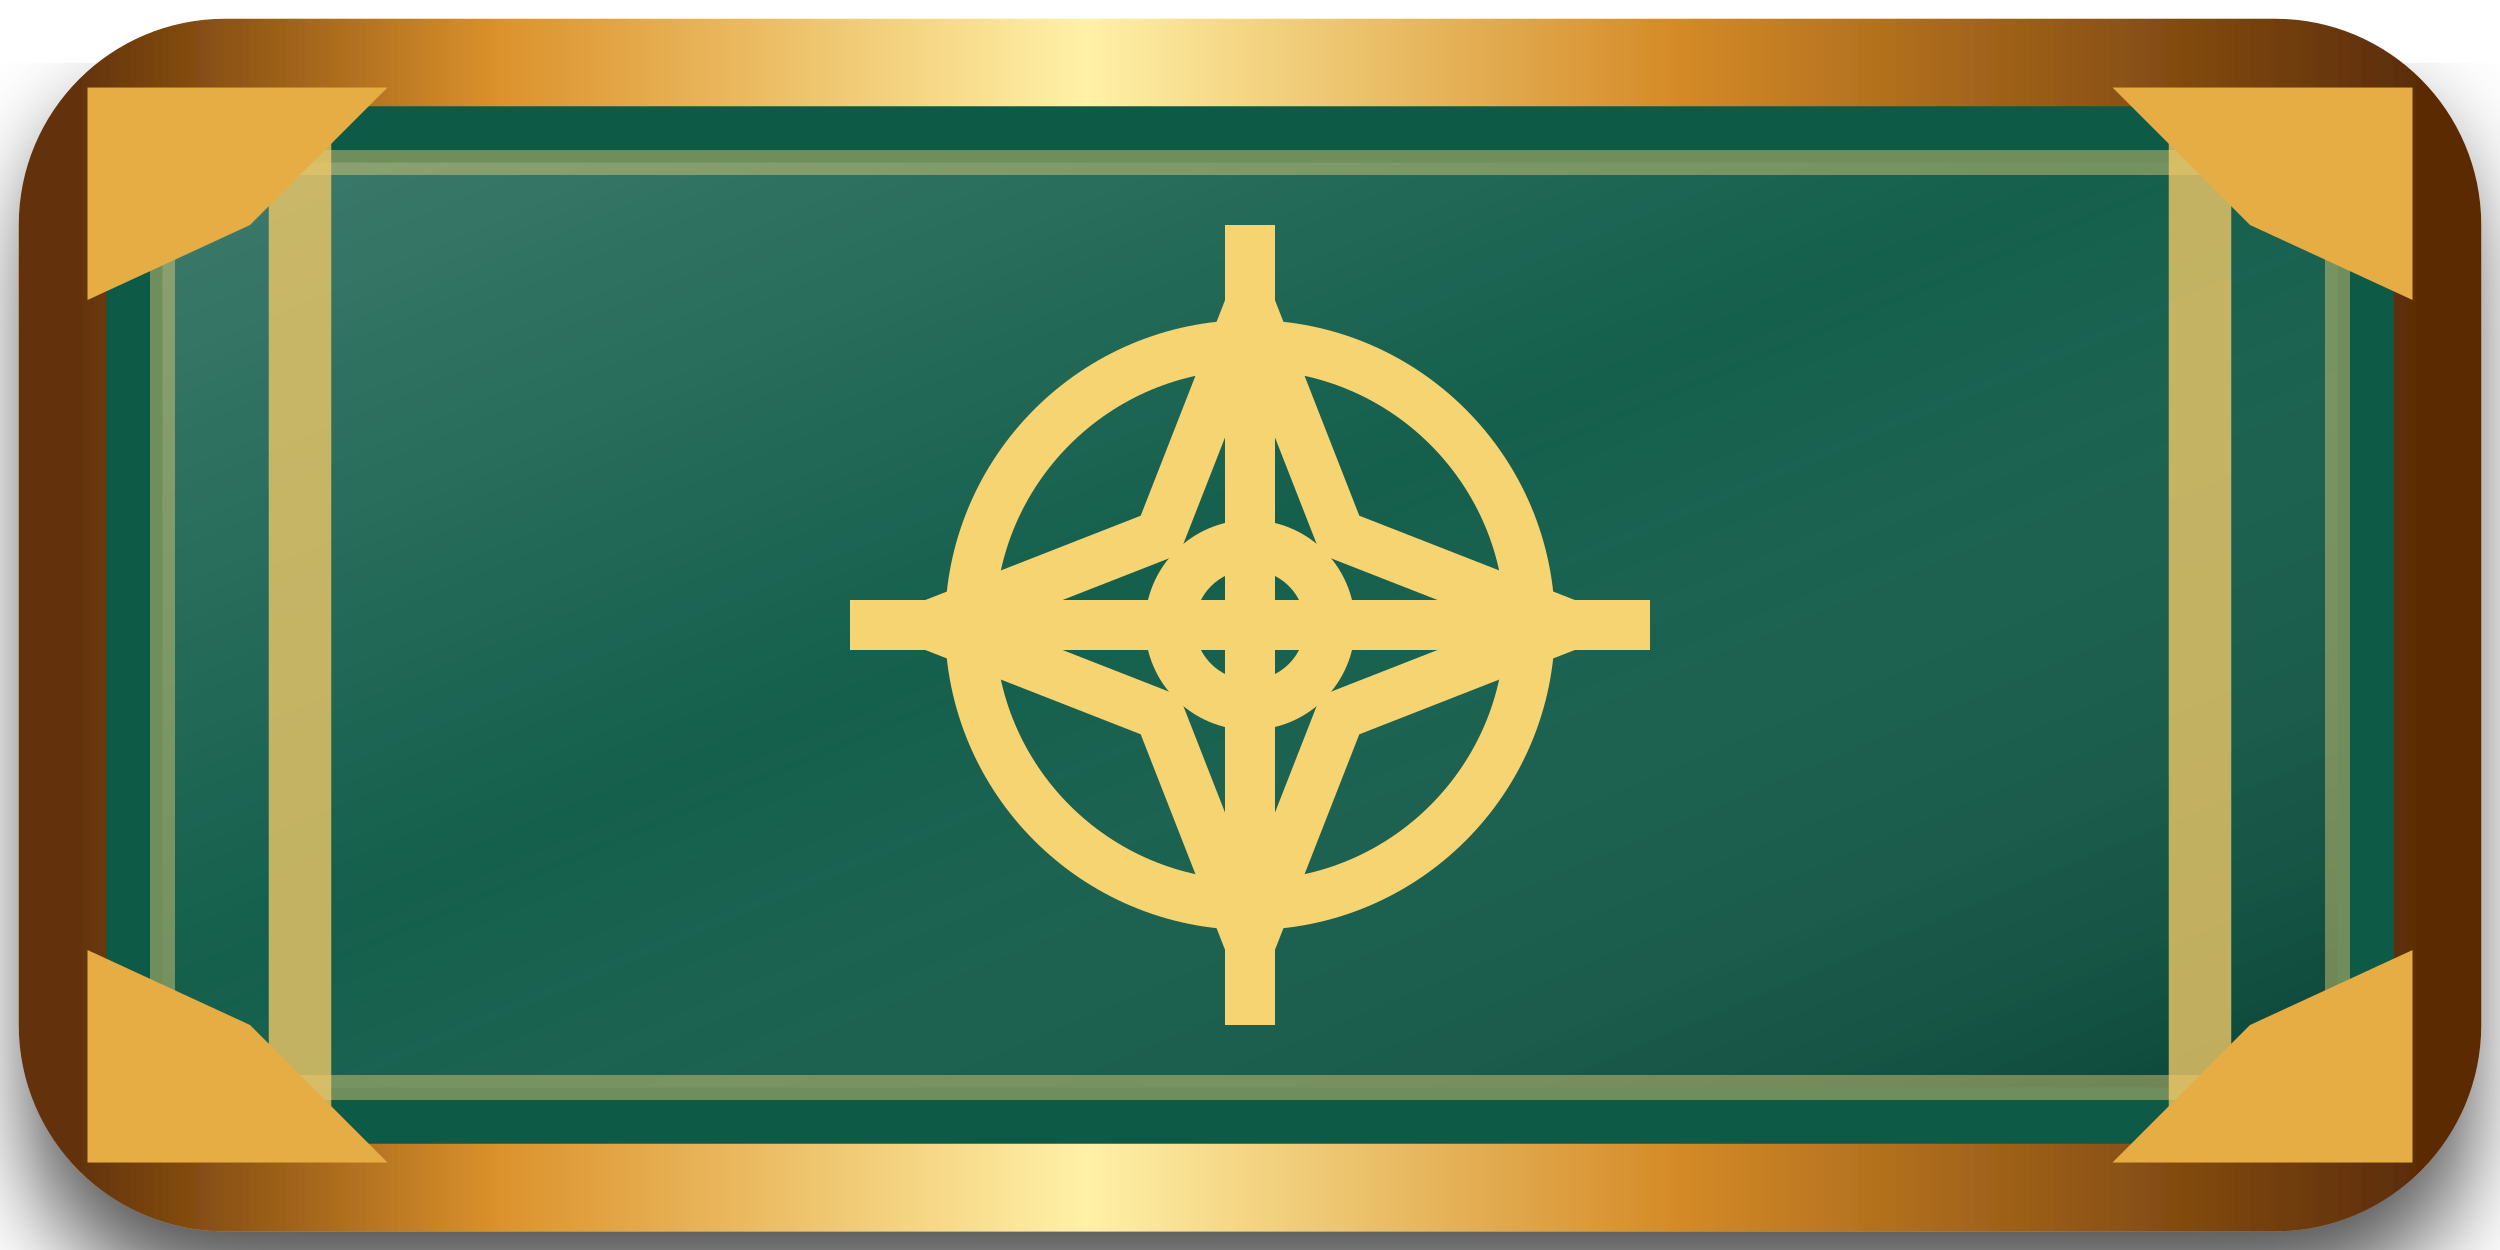
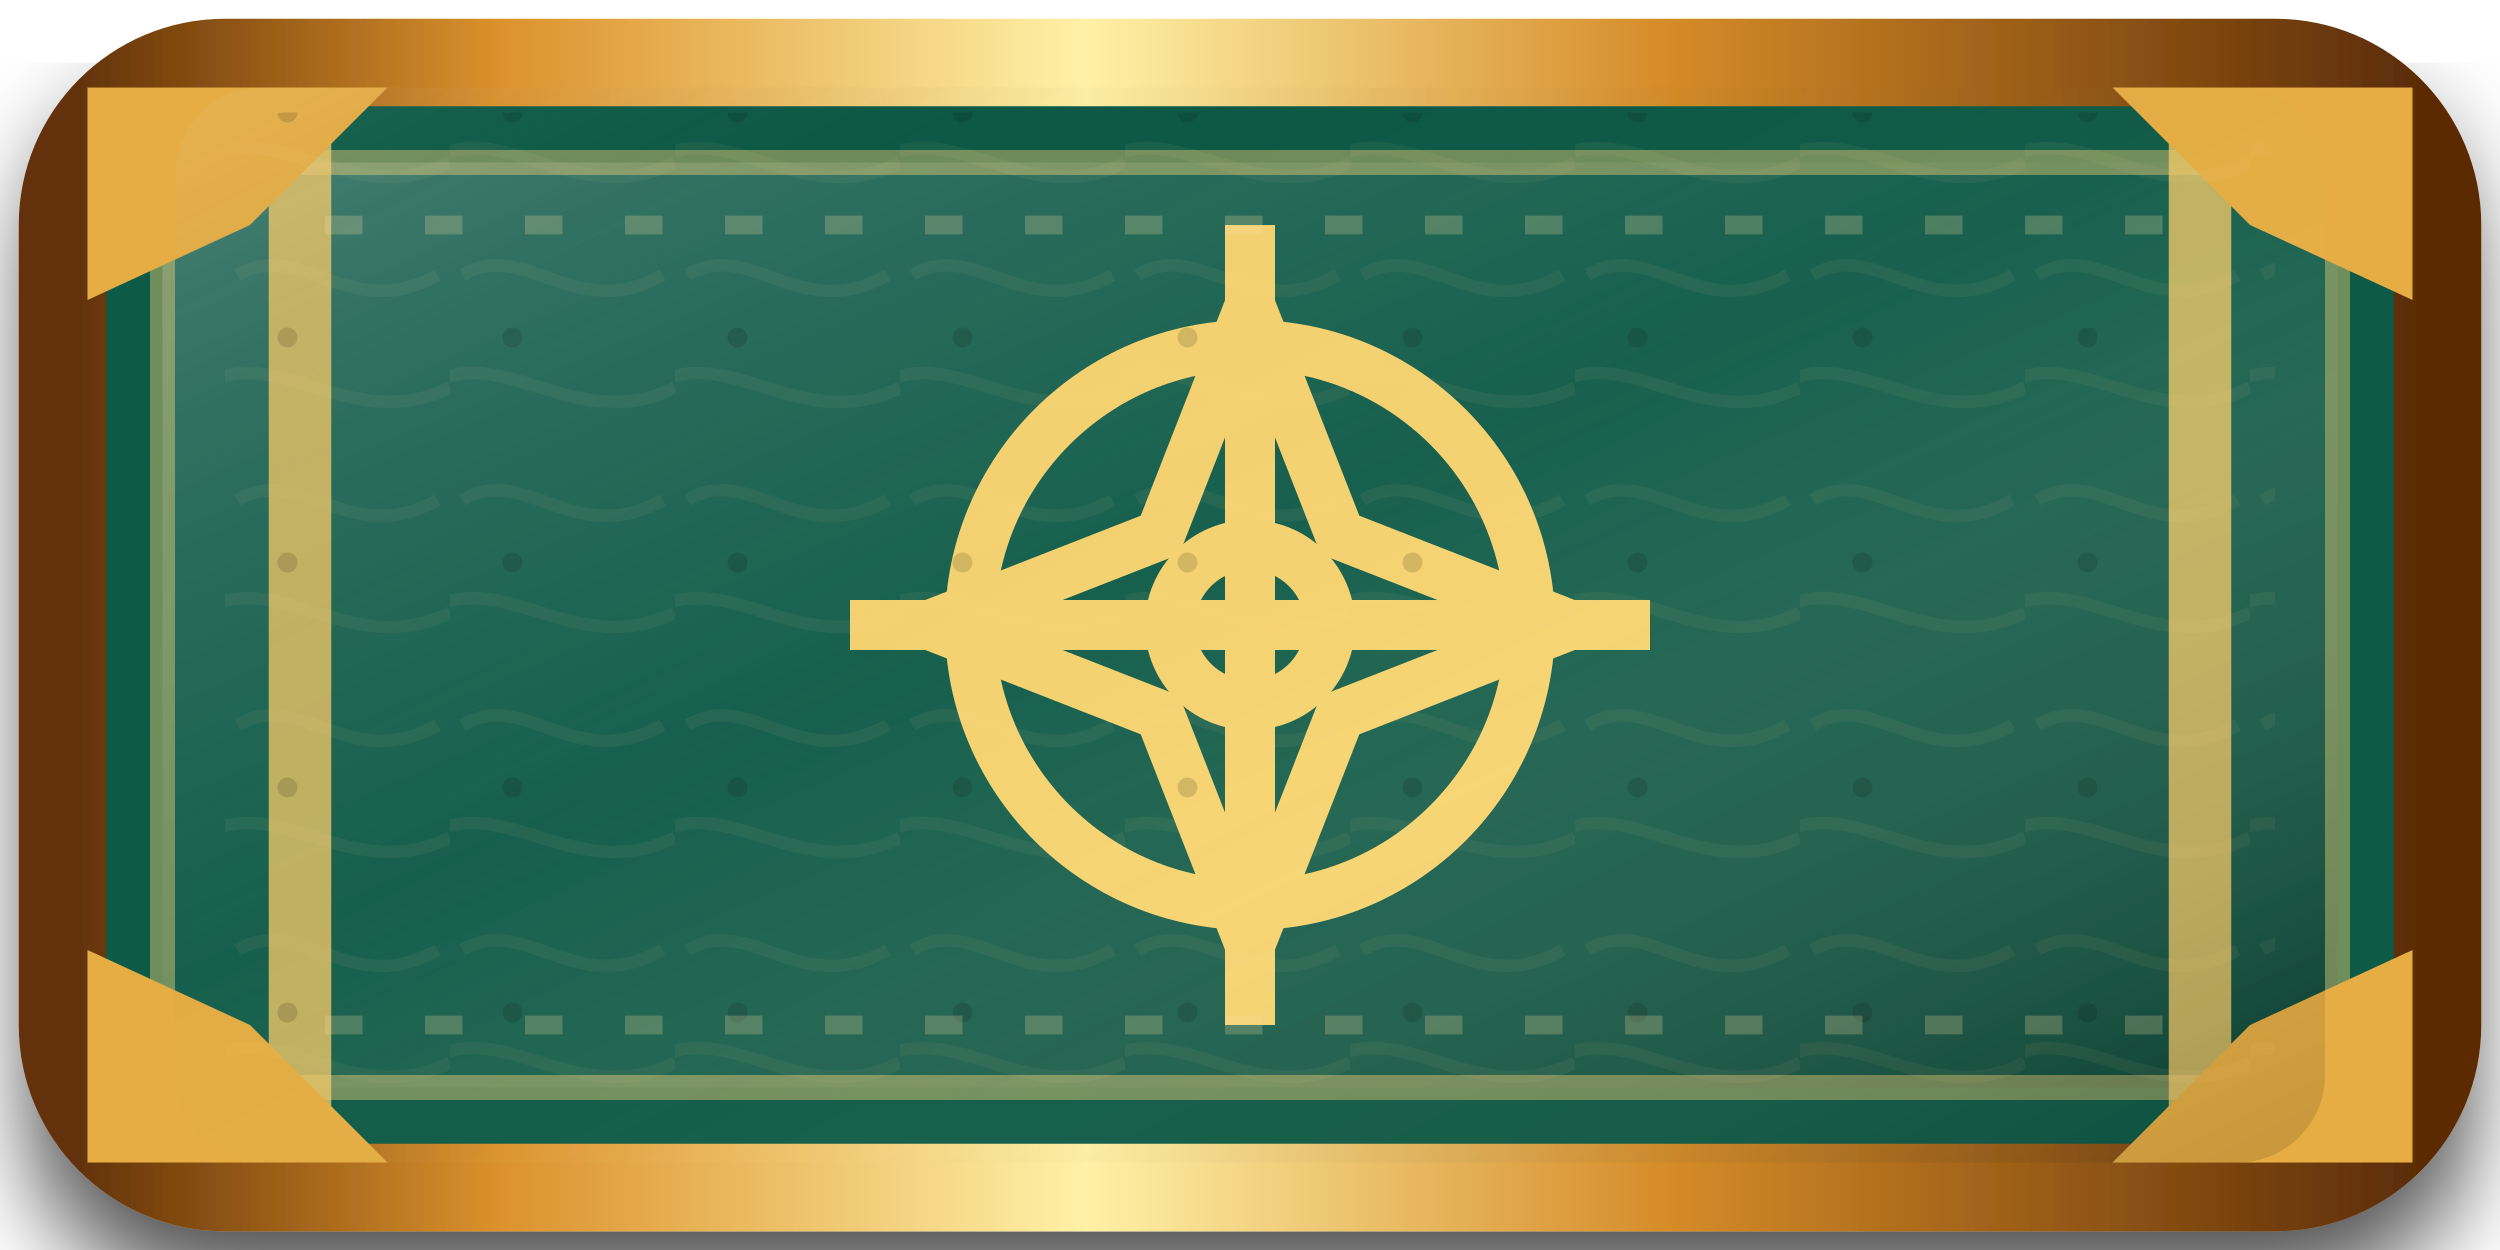
<svg xmlns="http://www.w3.org/2000/svg" data-shape="2H" data-role="celestial-codex" viewBox="0 0 200 100">
  <defs>
    <linearGradient id="gold" x1="0" x2="1">
      <stop stop-color="#633307" />
      <stop offset=".18" stop-color="#dc922d" />
      <stop offset=".43" stop-color="#fff1a7" />
      <stop offset=".68" stop-color="#d58b28" />
      <stop offset="1" stop-color="#5b2c06" />
    </linearGradient>
    <linearGradient id="shine" x1="0" y1="0" x2="1" y2="1">
      <stop stop-color="#fff" stop-opacity=".2" />
      <stop offset=".45" stop-color="#fff" stop-opacity=".03" />
      <stop offset="1" stop-color="#000" stop-opacity=".24" />
    </linearGradient>
    <filter id="s" x="-20%" y="-20%" width="150%" height="170%">
      <feDropShadow dx="0" dy="5" stdDeviation="4" flood-color="#000" flood-opacity=".68" />
    </filter>
+     <linearGradient id="leather" x1="0" y1="0" x2="1" y2="1">
+       <stop stop-color="#ffffff" stop-opacity=".16" />
+       <stop offset=".22" stop-color="#000" stop-opacity=".03" />
+       <stop offset=".62" stop-color="#fff0b0" stop-opacity=".08" />
+       <stop offset="1" stop-color="#000" stop-opacity=".28" />
+     </linearGradient>
+     <pattern id="grain" width="18" height="18" patternUnits="userSpaceOnUse">
+       <path d="M1 4c5-3 9 4 16 0M-2 13c6-4 12 4 20 0" fill="none" stroke="#f6df9b" stroke-opacity=".07" stroke-width="1" />
+       <circle cx="5" cy="9" r=".8" fill="#120b08" opacity=".18" />
+     </pattern>
  </defs>
  <rect x="5" y="5" width="190" height="90" rx="13" fill="#0c5a46" stroke="url(#gold)" stroke-width="7" filter="url(#s)" />
  <rect x="13" y="13" width="174" height="74" rx="8" fill="url(#shine)" stroke="#f8d77a" stroke-opacity=".42" stroke-width="2" />
  <path d="M24 8v84M176 8v84" stroke="#f2c968" stroke-width="5" opacity=".78" />
  <g fill="#e5ad43">
    <path d="M7 7h24L20 18 7 24Z" />
    <path d="M193 7h-24l11 11 13 6Z" />
    <path d="M7 93h24L20 82 7 76Z" />
    <path d="M193 93h-24l11-11 13-6Z" />
  </g>
  <g transform="translate(100 50)" fill="none" stroke="#f7d472" stroke-width="4">
    <circle r="22.4" />
    <circle r="6.4" />
    <path d="M0-32V32M-32 0H32M0-25.6l7.2 18.4 18.4 7.2-18.4 7.2-7.2 18.4-7.2-18.4-18.4-7.2 18.4-7.2Z" />
  </g>
+   <g pointer-events="none">
+     <rect x="14" y="7" width="172" height="86" rx="7" fill="url(#leather)" opacity=".48" />
+     <rect x="18" y="9" width="164" height="82" rx="5" fill="url(#grain)" opacity=".8" />
+     <path d="M26 18H174M26 82H174" stroke="#f8dda0" stroke-opacity=".24" stroke-width="1.5" stroke-dasharray="3 5" />
+   </g>
</svg>
